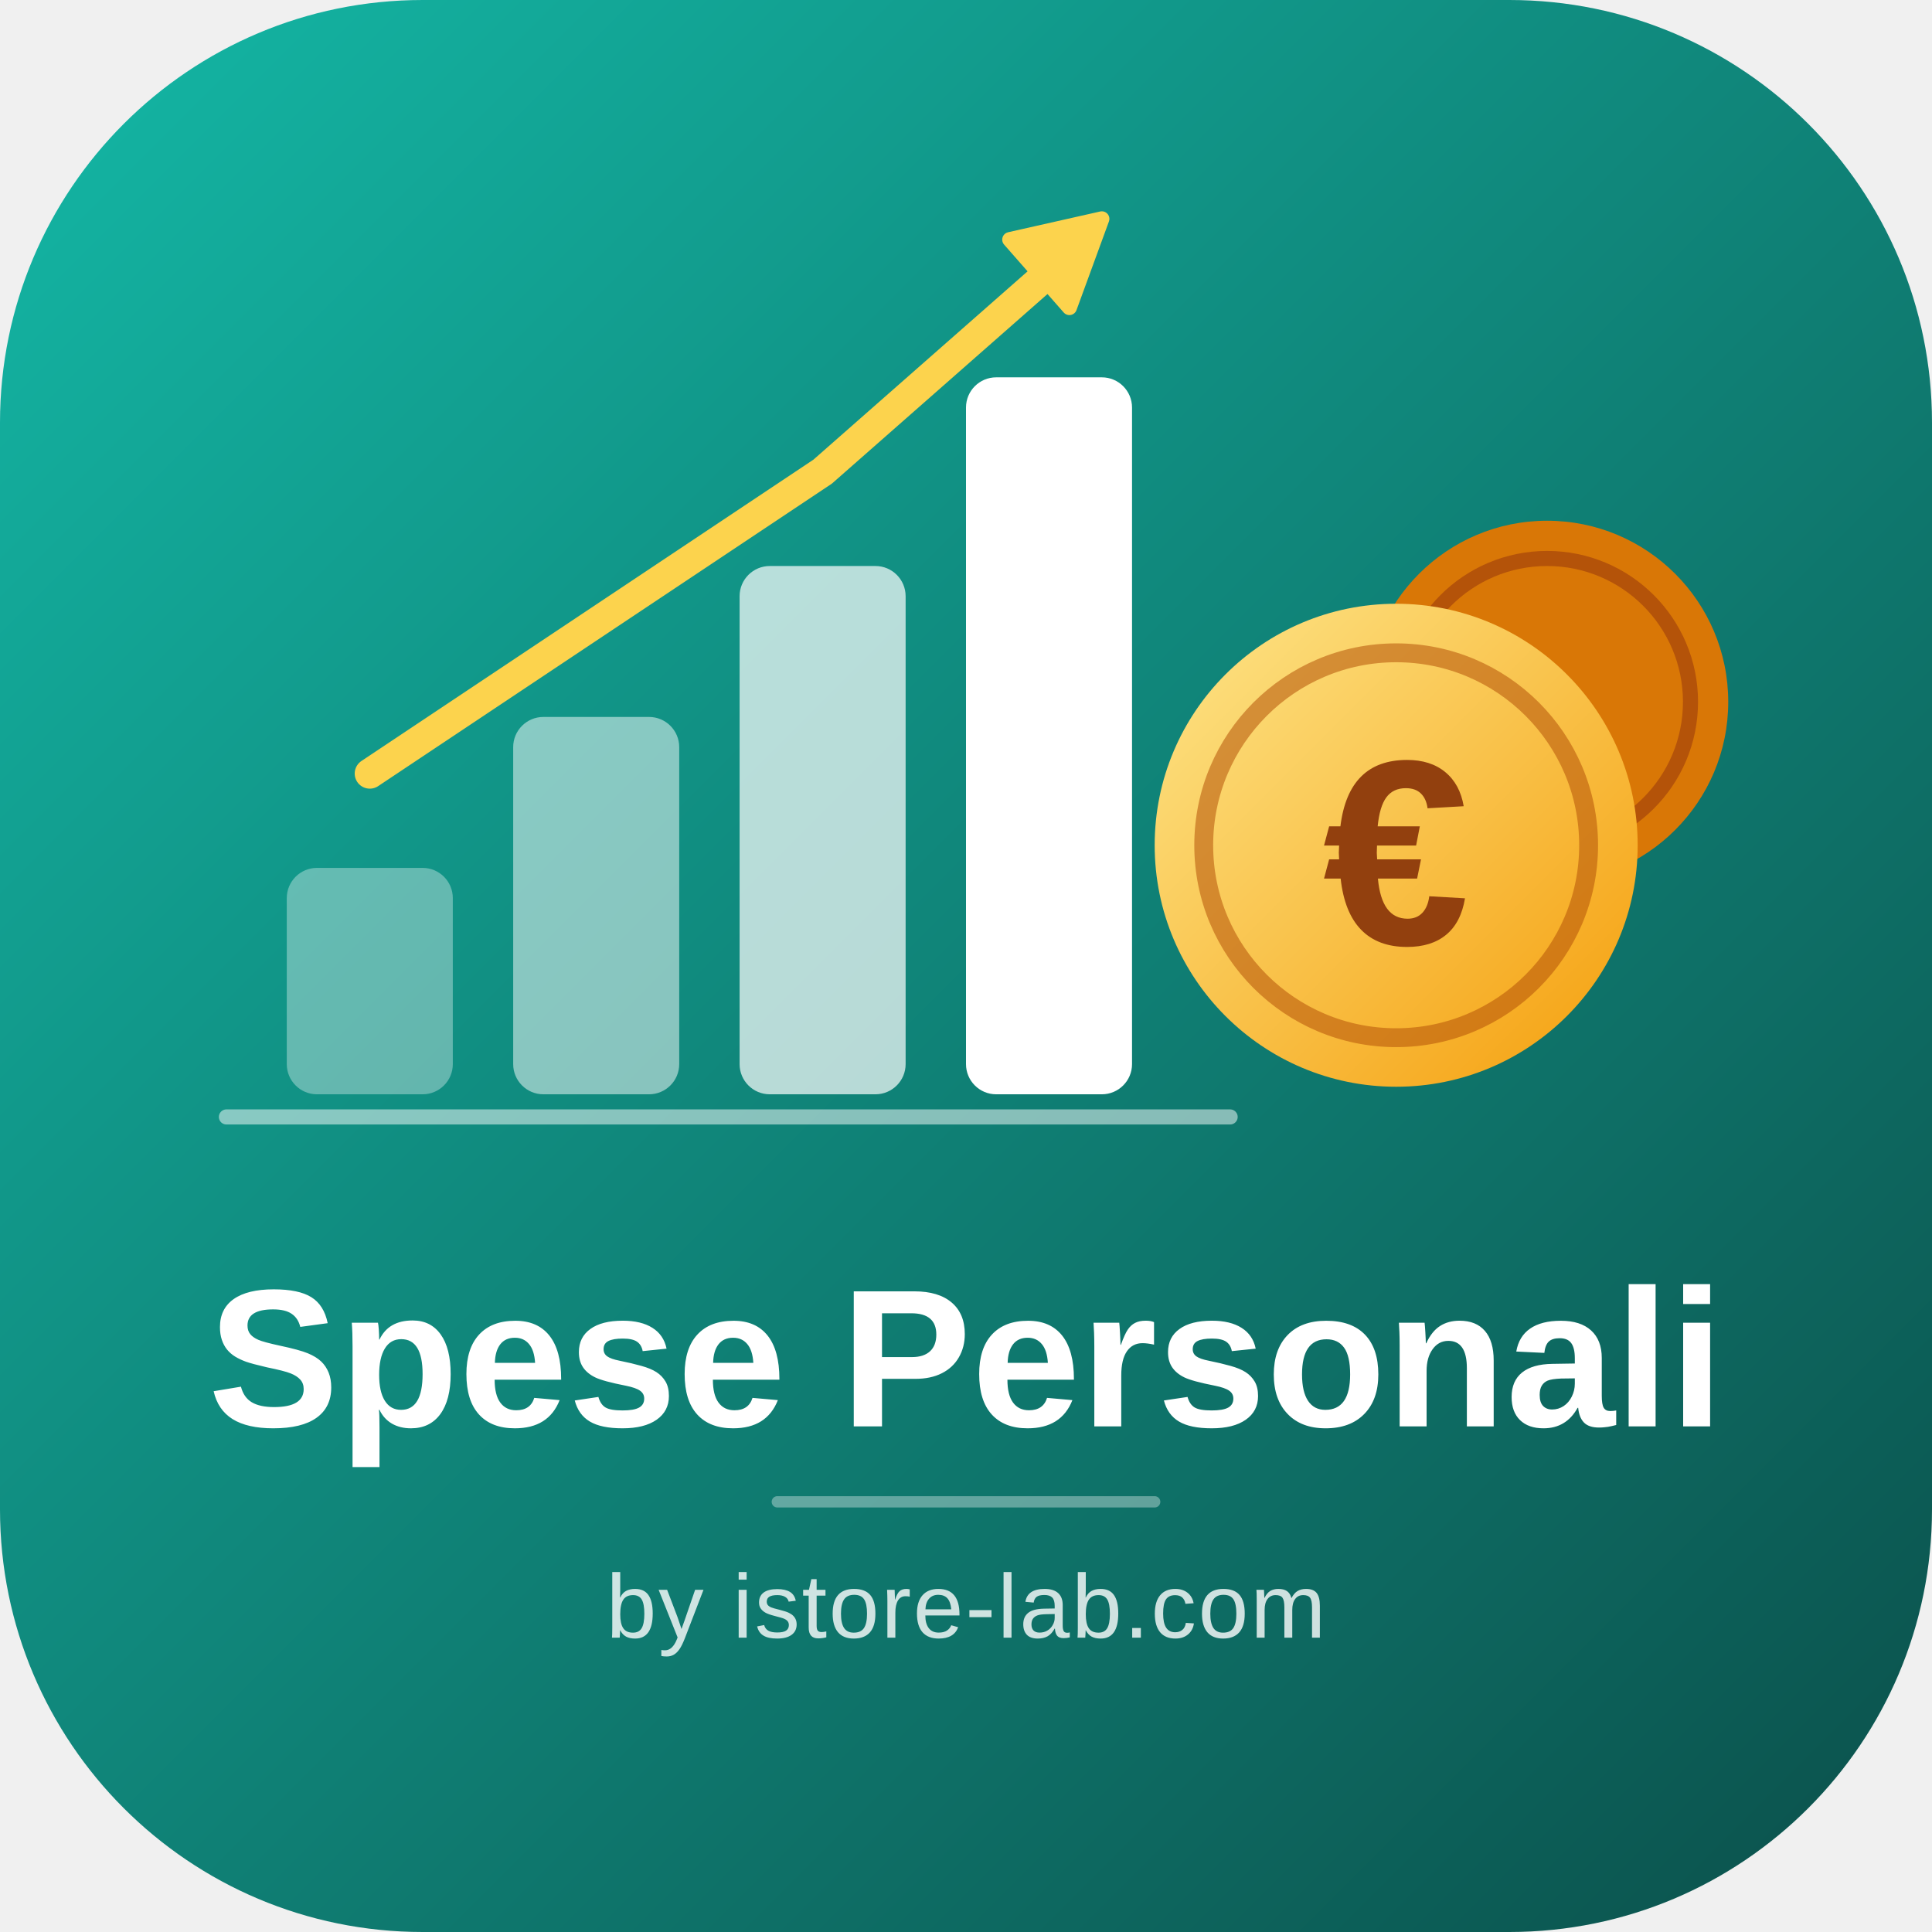
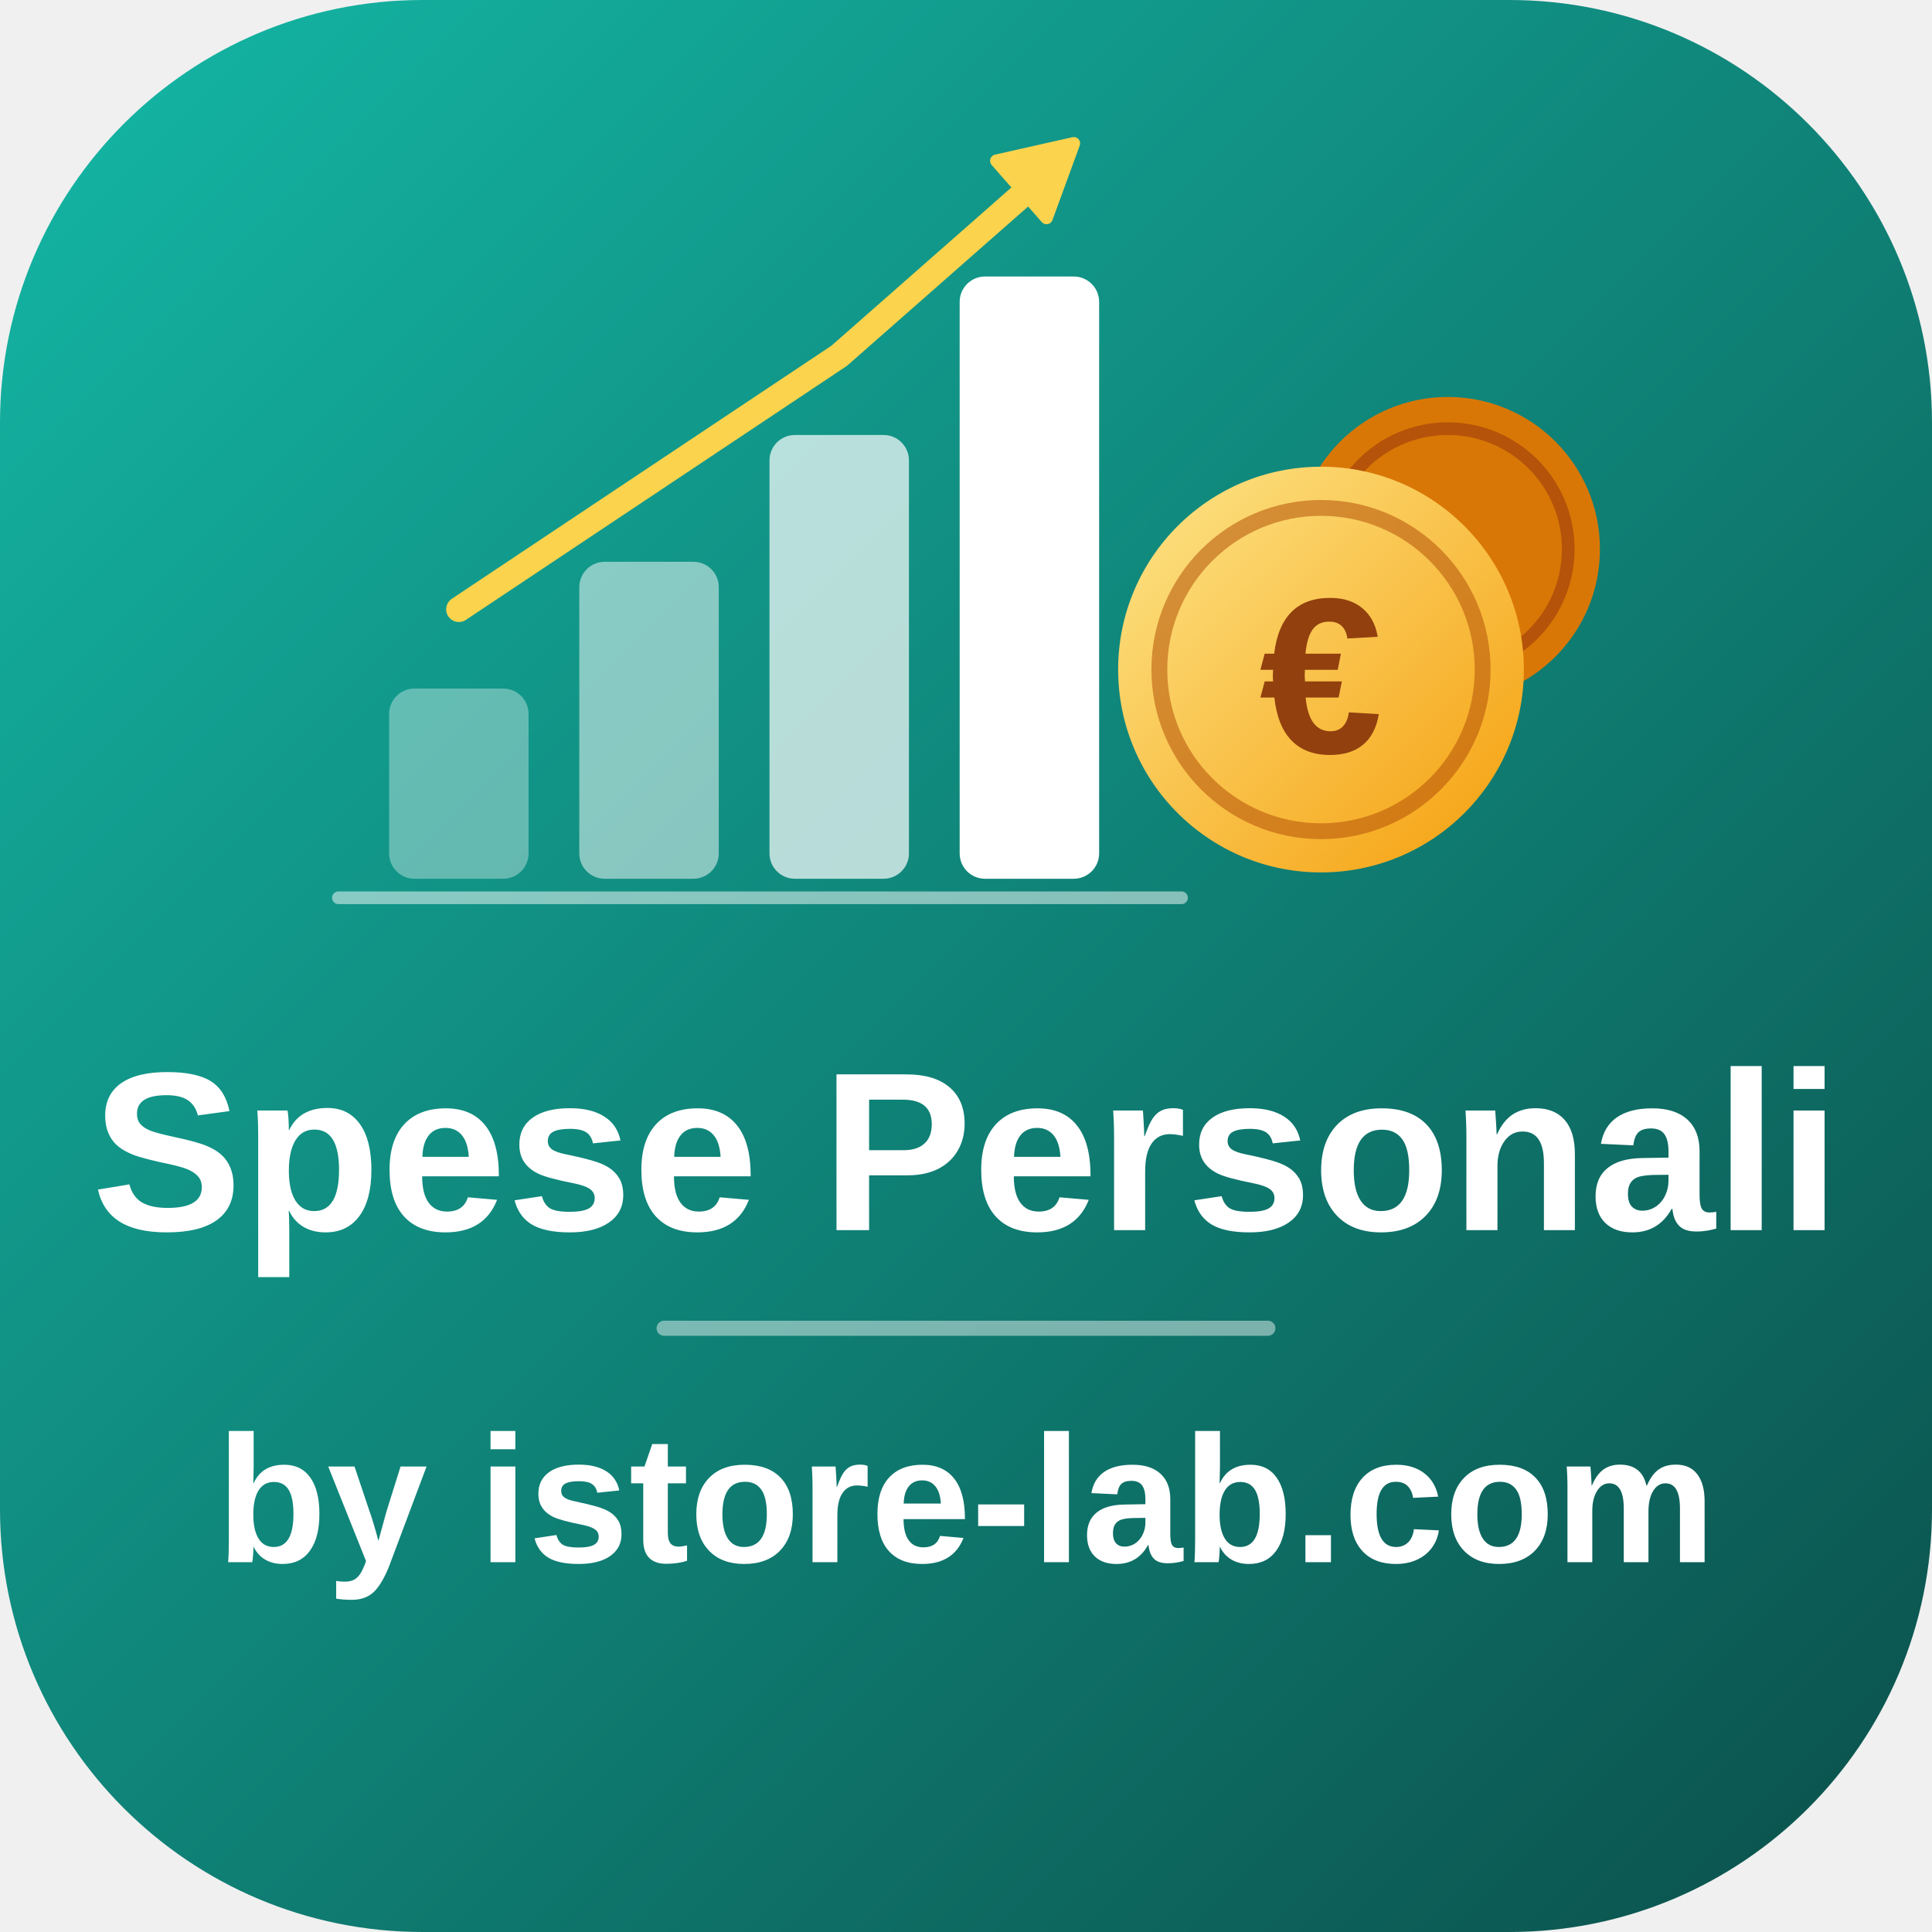
<svg xmlns="http://www.w3.org/2000/svg" viewBox="0 0 512 512" role="img" aria-label="Spese Personali by istore-lab.com">
  <defs>
    <linearGradient id="bg" x1="0" y1="0" x2="1" y2="1">
      <stop offset="0" stop-color="#14b8a6" />
      <stop offset="1" stop-color="#0b4f4a" />
    </linearGradient>
    <linearGradient id="coin" x1="0" y1="0" x2="1" y2="1">
      <stop offset="0" stop-color="#fde68a" />
      <stop offset="1" stop-color="#f59e0b" />
    </linearGradient>
  </defs>
  <rect width="512" height="512" rx="112" fill="url(#bg)" />
-   <g fill="#fff">
-     <rect x="76" y="230" width="44" height="60" rx="8" opacity=".35" />
-     <rect x="136" y="190" width="44" height="100" rx="8" opacity=".5" />
-     <rect x="196" y="150" width="44" height="140" rx="8" opacity=".7" />
-     <rect x="256" y="100" width="44" height="190" rx="8" />
+   <g transform="translate(256 38) scale(.84) translate(-258 -58)">
+     <g fill="#fff">
+       <rect x="76" y="230" width="44" height="60" rx="8" opacity=".35" />
+       <rect x="136" y="190" width="44" height="100" rx="8" opacity=".5" />
+       <rect x="196" y="150" width="44" height="140" rx="8" opacity=".7" />
+       <rect x="256" y="100" width="44" height="190" rx="8" />
+     </g>
+     <line x1="60" y1="296" x2="326" y2="296" stroke="#fff" stroke-opacity=".5" stroke-width="4" stroke-linecap="round" />
+     <polyline points="98,205 158,165 218,125 276,74" fill="none" stroke="#fcd34d" stroke-width="8" stroke-linecap="round" stroke-linejoin="round" />
+     <polygon points="292,58 283.4,81.5 267.6,63.5" fill="#fcd34d" stroke="#fcd34d" stroke-width="4" stroke-linejoin="round" />
+     <circle cx="410" cy="186" r="48" fill="#d97706" />
+     <circle cx="410" cy="186" r="38" fill="none" stroke="#b45309" stroke-width="4" />
+     <circle cx="370" cy="224" r="64" fill="url(#coin)" />
+     <circle cx="370" cy="224" r="51" fill="none" stroke="#b45309" stroke-opacity=".55" stroke-width="5" />
+     <text x="370" y="226" font-family="Segoe UI, Arial, Helvetica, sans-serif" font-size="70" font-weight="700" fill="#92400e" text-anchor="middle" dominant-baseline="central">€</text>
  </g>
-   <line x1="60" y1="296" x2="326" y2="296" stroke="#fff" stroke-opacity=".5" stroke-width="4" stroke-linecap="round" />
-   <polyline points="98,205 158,165 218,125 276,74" fill="none" stroke="#fcd34d" stroke-width="8" stroke-linecap="round" stroke-linejoin="round" />
-   <polygon points="292,58 283.4,81.5 267.6,63.5" fill="#fcd34d" stroke="#fcd34d" stroke-width="4" stroke-linejoin="round" />
-   <circle cx="410" cy="186" r="48" fill="#d97706" />
-   <circle cx="410" cy="186" r="38" fill="none" stroke="#b45309" stroke-width="4" />
-   <circle cx="370" cy="224" r="64" fill="url(#coin)" />
-   <circle cx="370" cy="224" r="51" fill="none" stroke="#b45309" stroke-opacity=".55" stroke-width="5" />
-   <text x="370" y="226" font-family="Segoe UI, Arial, Helvetica, sans-serif" font-size="70" font-weight="700" fill="#92400e" text-anchor="middle" dominant-baseline="central">€</text>
-   <text x="256" y="378" font-family="Segoe UI, Arial, Helvetica, sans-serif" font-size="52" font-weight="700" fill="#fff" text-anchor="middle">Spese Personali</text>
-   <line x1="206" y1="398" x2="306" y2="398" stroke="#fff" stroke-opacity=".35" stroke-width="3" stroke-linecap="round" />
-   <text x="256" y="434" font-family="Segoe UI, Arial, Helvetica, sans-serif" font-size="24" fill="#fff" fill-opacity=".8" text-anchor="middle" letter-spacing=".5">by istore-lab.com</text>
+   <text x="256" y="326" font-family="Segoe UI, Arial, Helvetica, sans-serif" font-size="60" font-weight="700" fill="#fff" text-anchor="middle">Spese Personali</text>
+   <line x1="176" y1="352" x2="336" y2="352" stroke="#fff" stroke-opacity=".45" stroke-width="4" stroke-linecap="round" />
+   <text x="256" y="414" font-family="Segoe UI, Arial, Helvetica, sans-serif" font-size="48" font-weight="600" fill="#fff" text-anchor="middle">by istore-lab.com</text>
</svg>
